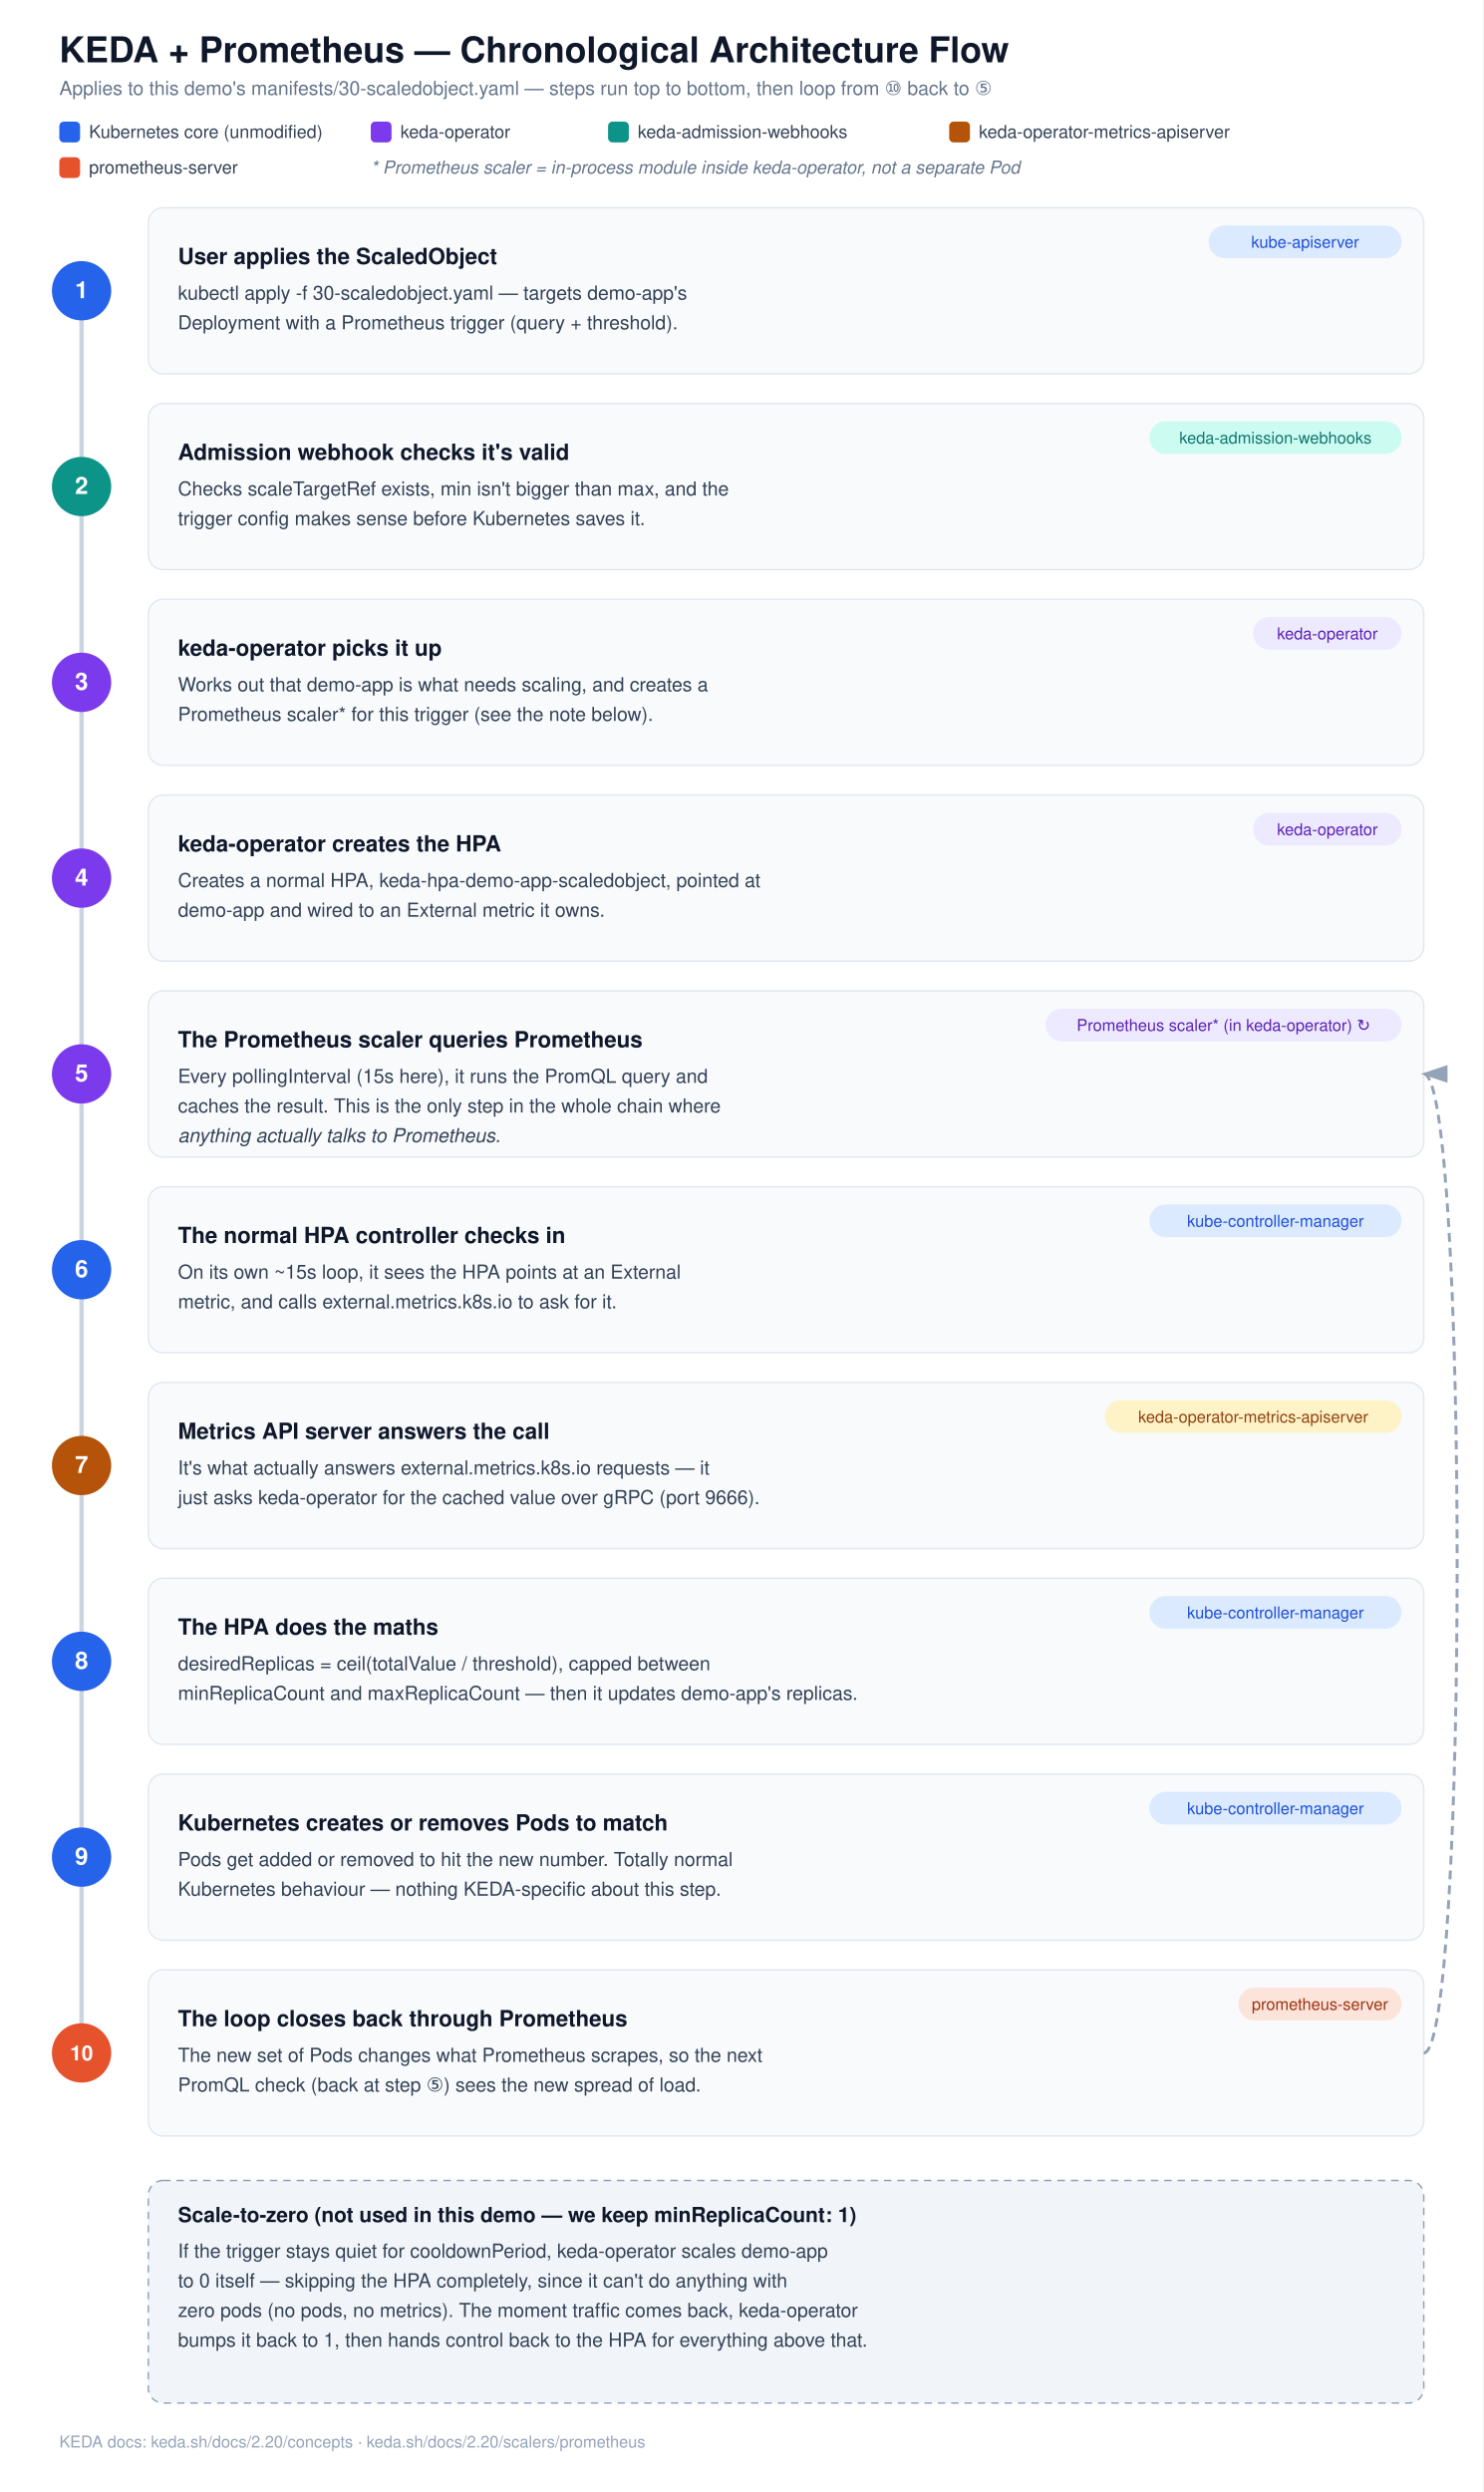
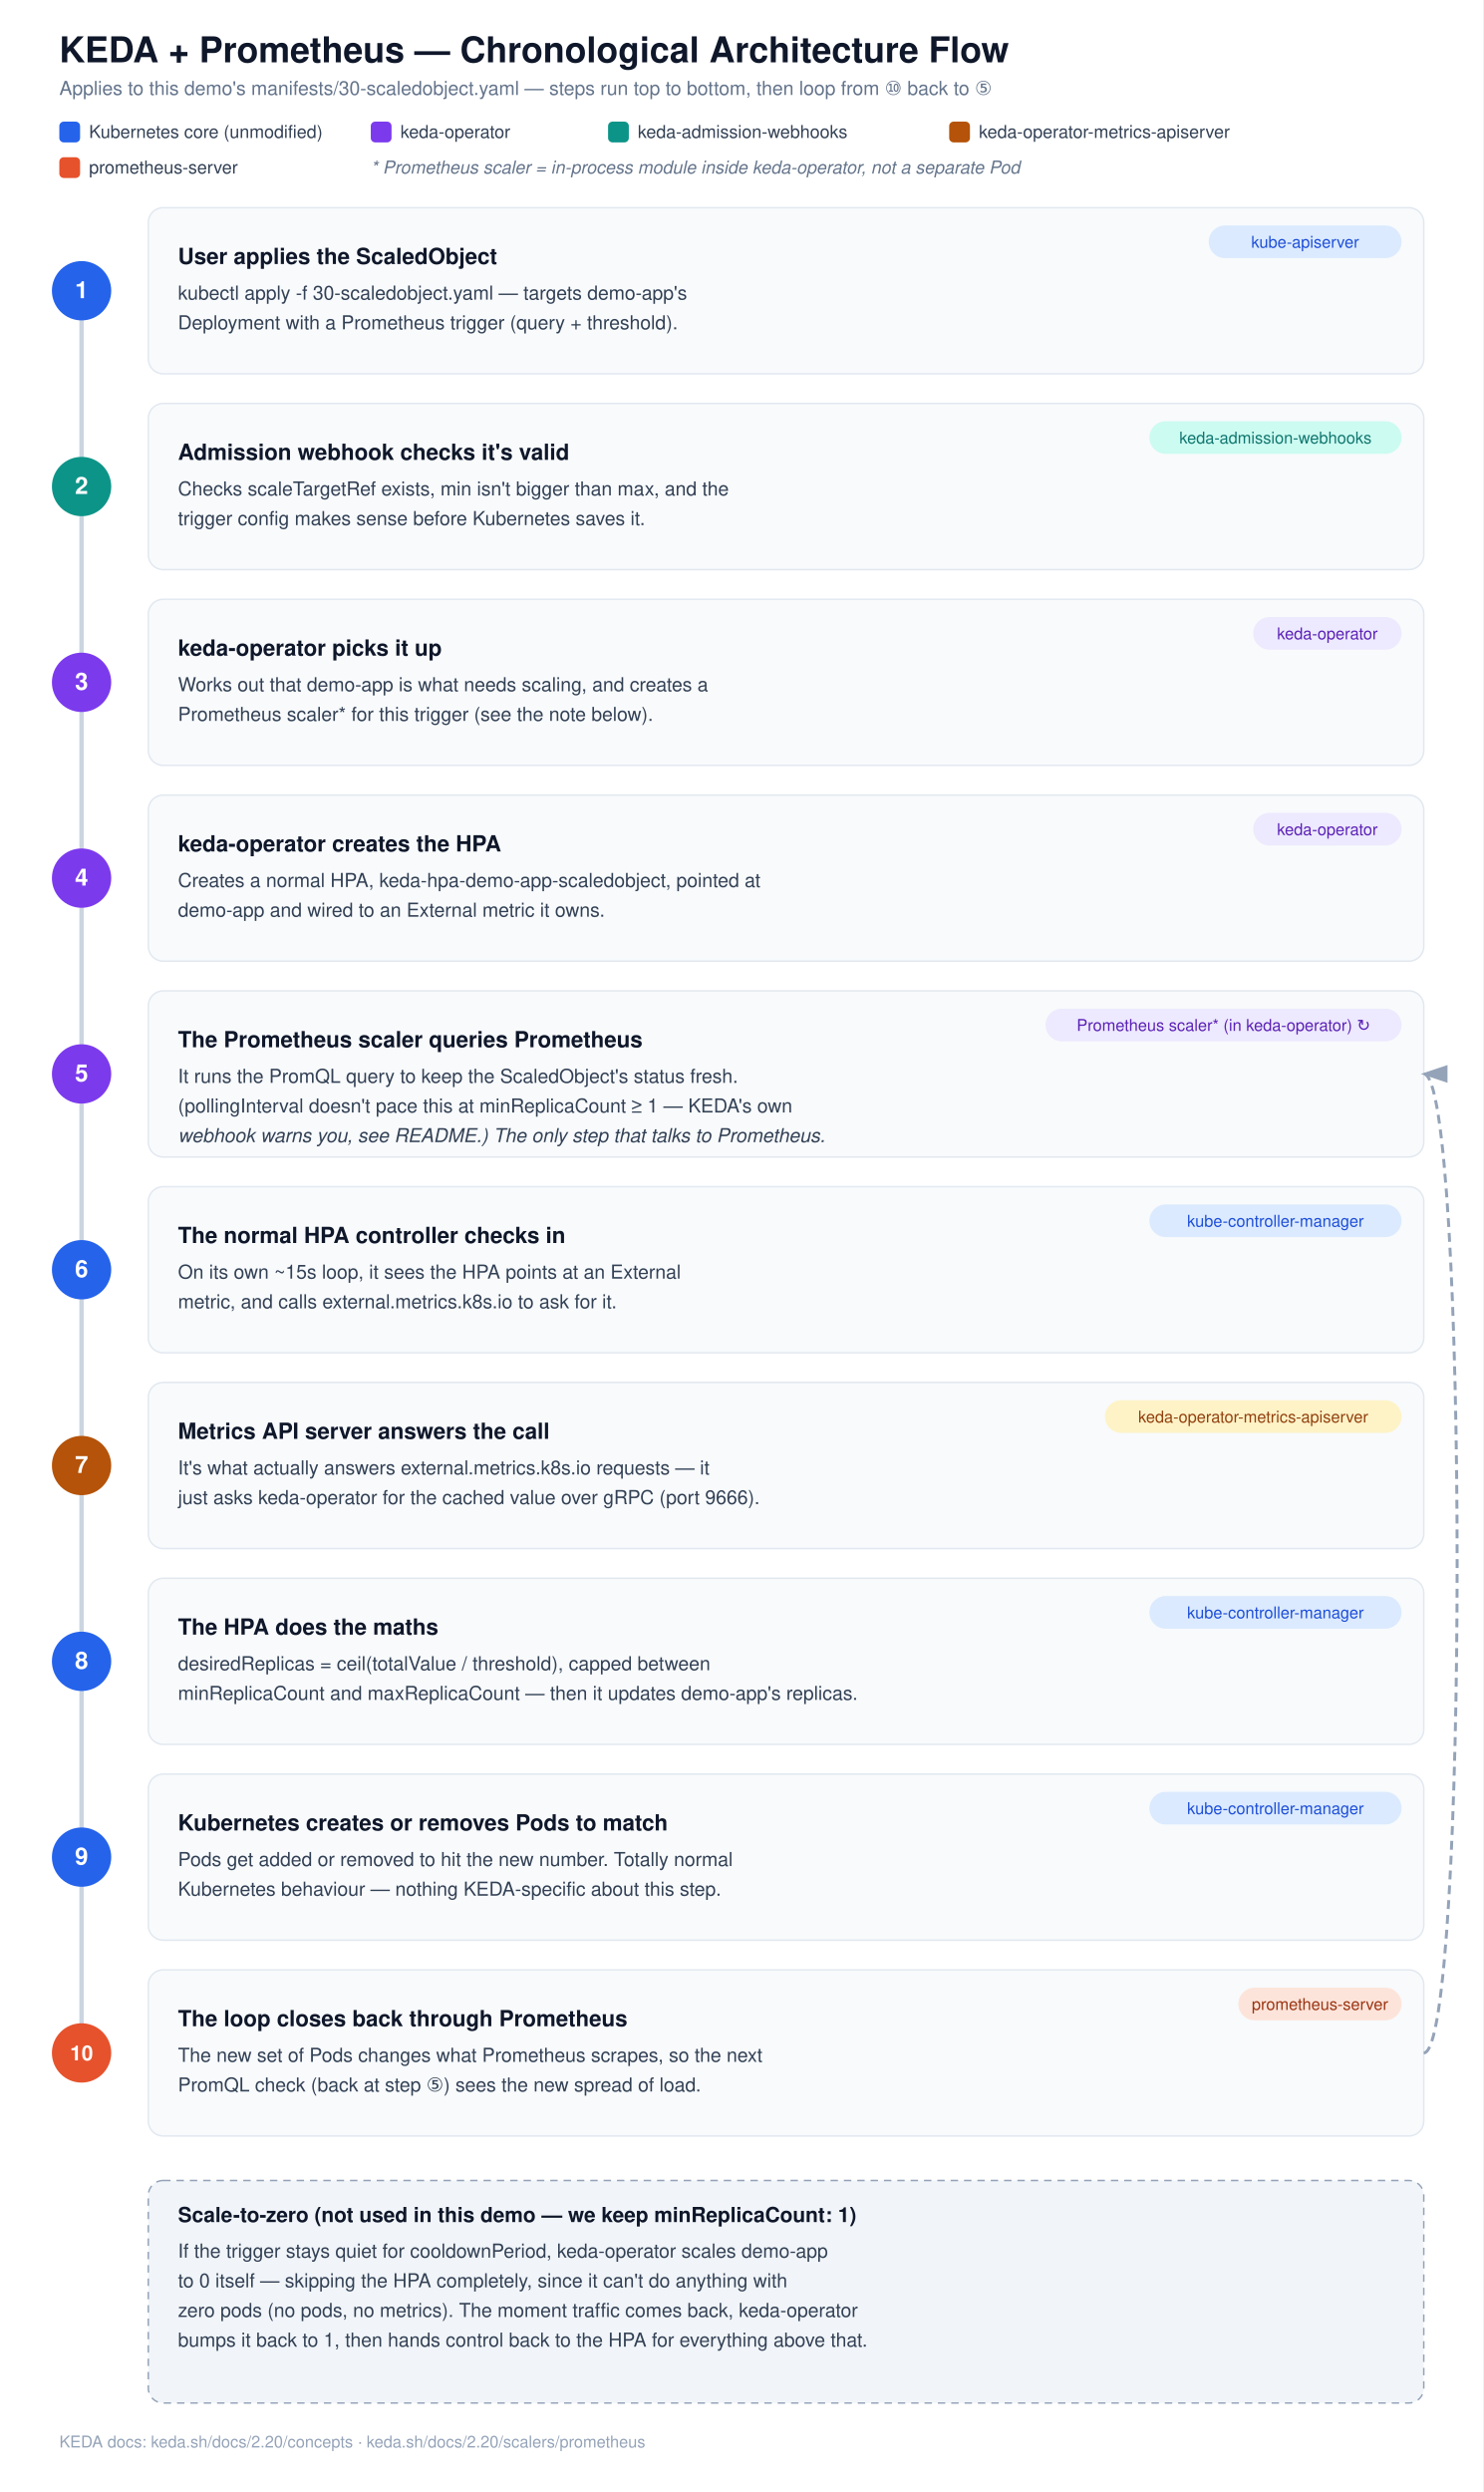
<svg xmlns="http://www.w3.org/2000/svg" viewBox="0 0 1000 1680" font-family="Segoe UI, Helvetica, Arial, sans-serif">
  <rect x="0" y="0" width="1000" height="1680" fill="#ffffff" />
  <text x="40" y="42" font-size="24" font-weight="700" fill="#0f172a">KEDA + Prometheus — Chronological Architecture Flow</text>
  <text x="40" y="64" font-size="13" fill="#64748b">Applies to this demo's manifests/30-scaledobject.yaml — steps run top to bottom, then loop from ⑩ back to ⑤</text>
  <g font-size="12" fill="#334155">
    <rect x="40" y="82" width="14" height="14" rx="3" fill="#2563EB" />
    <text x="60" y="93">Kubernetes core (unmodified)</text>
    <rect x="250" y="82" width="14" height="14" rx="3" fill="#7C3AED" />
    <text x="270" y="93">keda-operator</text>
    <rect x="410" y="82" width="14" height="14" rx="3" fill="#0D9488" />
    <text x="430" y="93">keda-admission-webhooks</text>
    <rect x="640" y="82" width="14" height="14" rx="3" fill="#B45309" />
    <text x="660" y="93">keda-operator-metrics-apiserver</text>
    <rect x="40" y="106" width="14" height="14" rx="3" fill="#E6522C" />
    <text x="60" y="117">prometheus-server</text>
    <text x="250" y="117" font-style="italic" fill="#64748b">* Prometheus scaler = in-process module inside keda-operator, not a separate Pod</text>
  </g>
  <line x1="55" y1="196" x2="55" y2="1384" stroke="#CBD5E1" stroke-width="3" />
  <g>
    <circle cx="55" cy="196" r="20" fill="#2563EB" />
    <text x="55" y="201" font-size="16" font-weight="700" fill="#ffffff" text-anchor="middle">1</text>
    <rect x="100" y="140" width="860" height="112" rx="10" fill="#F8FAFC" stroke="#E2E8F0" />
    <rect x="815" y="152" width="130" height="22" rx="11" fill="#DBEAFE" />
    <text x="880" y="167" font-size="11" fill="#1D4ED8" text-anchor="middle">kube-apiserver</text>
    <text x="120" y="178" font-size="15" font-weight="700" fill="#0f172a">User applies the ScaledObject</text>
    <text x="120" y="202" font-size="13" fill="#334155">kubectl apply -f 30-scaledobject.yaml — targets demo-app's</text>
    <text x="120" y="222" font-size="13" fill="#334155">Deployment with a Prometheus trigger (query + threshold).</text>
  </g>
  <g>
    <circle cx="55" cy="328" r="20" fill="#0D9488" />
    <text x="55" y="333" font-size="16" font-weight="700" fill="#ffffff" text-anchor="middle">2</text>
    <rect x="100" y="272" width="860" height="112" rx="10" fill="#F8FAFC" stroke="#E2E8F0" />
    <rect x="775" y="284" width="170" height="22" rx="11" fill="#CCFBF1" />
    <text x="860" y="299" font-size="11" fill="#0F766E" text-anchor="middle">keda-admission-webhooks</text>
    <text x="120" y="310" font-size="15" font-weight="700" fill="#0f172a">Admission webhook checks it's valid</text>
    <text x="120" y="334" font-size="13" fill="#334155">Checks scaleTargetRef exists, min isn't bigger than max, and the</text>
    <text x="120" y="354" font-size="13" fill="#334155">trigger config makes sense before Kubernetes saves it.</text>
  </g>
  <g>
    <circle cx="55" cy="460" r="20" fill="#7C3AED" />
    <text x="55" y="465" font-size="16" font-weight="700" fill="#ffffff" text-anchor="middle">3</text>
    <rect x="100" y="404" width="860" height="112" rx="10" fill="#F8FAFC" stroke="#E2E8F0" />
    <rect x="845" y="416" width="100" height="22" rx="11" fill="#EDE9FE" />
    <text x="895" y="431" font-size="11" fill="#5B21B6" text-anchor="middle">keda-operator</text>
    <text x="120" y="442" font-size="15" font-weight="700" fill="#0f172a">keda-operator picks it up</text>
    <text x="120" y="466" font-size="13" fill="#334155">Works out that demo-app is what needs scaling, and creates a</text>
    <text x="120" y="486" font-size="13" fill="#334155">Prometheus scaler* for this trigger (see the note below).</text>
  </g>
  <g>
    <circle cx="55" cy="592" r="20" fill="#7C3AED" />
    <text x="55" y="597" font-size="16" font-weight="700" fill="#ffffff" text-anchor="middle">4</text>
    <rect x="100" y="536" width="860" height="112" rx="10" fill="#F8FAFC" stroke="#E2E8F0" />
    <rect x="845" y="548" width="100" height="22" rx="11" fill="#EDE9FE" />
    <text x="895" y="563" font-size="11" fill="#5B21B6" text-anchor="middle">keda-operator</text>
    <text x="120" y="574" font-size="15" font-weight="700" fill="#0f172a">keda-operator creates the HPA</text>
    <text x="120" y="598" font-size="13" fill="#334155">Creates a normal HPA, keda-hpa-demo-app-scaledobject, pointed at</text>
    <text x="120" y="618" font-size="13" fill="#334155">demo-app and wired to an External metric it owns.</text>
  </g>
  <g>
    <circle cx="55" cy="724" r="20" fill="#7C3AED" />
    <text x="55" y="729" font-size="16" font-weight="700" fill="#ffffff" text-anchor="middle">5</text>
    <rect x="100" y="668" width="860" height="112" rx="10" fill="#F8FAFC" stroke="#E2E8F0" />
    <rect x="705" y="680" width="240" height="22" rx="11" fill="#EDE9FE" />
    <text x="825" y="695" font-size="11" fill="#5B21B6" text-anchor="middle">Prometheus scaler* (in keda-operator) ↻</text>
    <text x="120" y="706" font-size="15" font-weight="700" fill="#0f172a">The Prometheus scaler queries Prometheus</text>
-     <text x="120" y="730" font-size="13" fill="#334155">Every pollingInterval (15s here), it runs the PromQL query and</text>
-     <text x="120" y="750" font-size="13" fill="#334155">caches the result. This is the only step in the whole chain where</text>
-     <text x="120" y="770" font-size="13" fill="#334155" font-style="italic">anything actually talks to Prometheus.</text>
+     <text x="120" y="730" font-size="13" fill="#334155">It runs the PromQL query to keep the ScaledObject's status fresh.</text>
+     <text x="120" y="750" font-size="13" fill="#334155">(pollingInterval doesn't pace this at minReplicaCount ≥ 1 — KEDA's own</text>
+     <text x="120" y="770" font-size="13" fill="#334155" font-style="italic">webhook warns you, see README.) The only step that talks to Prometheus.</text>
  </g>
  <g>
    <circle cx="55" cy="856" r="20" fill="#2563EB" />
    <text x="55" y="861" font-size="16" font-weight="700" fill="#ffffff" text-anchor="middle">6</text>
    <rect x="100" y="800" width="860" height="112" rx="10" fill="#F8FAFC" stroke="#E2E8F0" />
    <rect x="775" y="812" width="170" height="22" rx="11" fill="#DBEAFE" />
    <text x="860" y="827" font-size="11" fill="#1D4ED8" text-anchor="middle">kube-controller-manager</text>
    <text x="120" y="838" font-size="15" font-weight="700" fill="#0f172a">The normal HPA controller checks in</text>
    <text x="120" y="862" font-size="13" fill="#334155">On its own ~15s loop, it sees the HPA points at an External</text>
    <text x="120" y="882" font-size="13" fill="#334155">metric, and calls external.metrics.k8s.io to ask for it.</text>
  </g>
  <g>
    <circle cx="55" cy="988" r="20" fill="#B45309" />
    <text x="55" y="993" font-size="16" font-weight="700" fill="#ffffff" text-anchor="middle">7</text>
    <rect x="100" y="932" width="860" height="112" rx="10" fill="#F8FAFC" stroke="#E2E8F0" />
    <rect x="745" y="944" width="200" height="22" rx="11" fill="#FEF3C7" />
    <text x="845" y="959" font-size="11" fill="#92400E" text-anchor="middle">keda-operator-metrics-apiserver</text>
    <text x="120" y="970" font-size="15" font-weight="700" fill="#0f172a">Metrics API server answers the call</text>
    <text x="120" y="994" font-size="13" fill="#334155">It's what actually answers external.metrics.k8s.io requests — it</text>
    <text x="120" y="1014" font-size="13" fill="#334155">just asks keda-operator for the cached value over gRPC (port 9666).</text>
  </g>
  <g>
    <circle cx="55" cy="1120" r="20" fill="#2563EB" />
    <text x="55" y="1125" font-size="16" font-weight="700" fill="#ffffff" text-anchor="middle">8</text>
    <rect x="100" y="1064" width="860" height="112" rx="10" fill="#F8FAFC" stroke="#E2E8F0" />
    <rect x="775" y="1076" width="170" height="22" rx="11" fill="#DBEAFE" />
    <text x="860" y="1091" font-size="11" fill="#1D4ED8" text-anchor="middle">kube-controller-manager</text>
    <text x="120" y="1102" font-size="15" font-weight="700" fill="#0f172a">The HPA does the maths</text>
    <text x="120" y="1126" font-size="13" fill="#334155">desiredReplicas = ceil(totalValue / threshold), capped between</text>
    <text x="120" y="1146" font-size="13" fill="#334155">minReplicaCount and maxReplicaCount — then it updates demo-app's replicas.</text>
  </g>
  <g>
    <circle cx="55" cy="1252" r="20" fill="#2563EB" />
    <text x="55" y="1257" font-size="16" font-weight="700" fill="#ffffff" text-anchor="middle">9</text>
    <rect x="100" y="1196" width="860" height="112" rx="10" fill="#F8FAFC" stroke="#E2E8F0" />
    <rect x="775" y="1208" width="170" height="22" rx="11" fill="#DBEAFE" />
    <text x="860" y="1223" font-size="11" fill="#1D4ED8" text-anchor="middle">kube-controller-manager</text>
    <text x="120" y="1234" font-size="15" font-weight="700" fill="#0f172a">Kubernetes creates or removes Pods to match</text>
    <text x="120" y="1258" font-size="13" fill="#334155">Pods get added or removed to hit the new number. Totally normal</text>
    <text x="120" y="1278" font-size="13" fill="#334155">Kubernetes behaviour — nothing KEDA-specific about this step.</text>
  </g>
  <g>
    <circle cx="55" cy="1384" r="20" fill="#E6522C" />
    <text x="55" y="1389" font-size="14" font-weight="700" fill="#ffffff" text-anchor="middle">10</text>
    <rect x="100" y="1328" width="860" height="112" rx="10" fill="#F8FAFC" stroke="#E2E8F0" />
    <rect x="835" y="1340" width="110" height="22" rx="11" fill="#FDE4DA" />
    <text x="890" y="1355" font-size="11" fill="#9A3412" text-anchor="middle">prometheus-server</text>
    <text x="120" y="1366" font-size="15" font-weight="700" fill="#0f172a">The loop closes back through Prometheus</text>
    <text x="120" y="1390" font-size="13" fill="#334155">The new set of Pods changes what Prometheus scrapes, so the next</text>
    <text x="120" y="1410" font-size="13" fill="#334155">PromQL check (back at step ⑤) sees the new spread of load.</text>
  </g>
  <path d="M 960 1384 C 990 1384 990 724 960 724" fill="none" stroke="#94A3B8" stroke-width="2" stroke-dasharray="6,4" marker-end="url(#arrow)" />
  <defs>
    <marker id="arrow" markerWidth="10" markerHeight="10" refX="8" refY="3" orient="auto" markerUnits="strokeWidth">
      <path d="M0,0 L0,6 L9,3 z" fill="#94A3B8" />
    </marker>
  </defs>
  <rect x="100" y="1470" width="860" height="150" rx="10" fill="#F1F5F9" stroke="#94A3B8" stroke-dasharray="5,4" />
  <text x="120" y="1498" font-size="14" font-weight="700" fill="#0f172a">Scale-to-zero (not used in this demo — we keep minReplicaCount: 1)</text>
  <text x="120" y="1522" font-size="13" fill="#334155">If the trigger stays quiet for cooldownPeriod, keda-operator scales demo-app</text>
  <text x="120" y="1542" font-size="13" fill="#334155">to 0 itself — skipping the HPA completely, since it can't do anything with</text>
  <text x="120" y="1562" font-size="13" fill="#334155">zero pods (no pods, no metrics). The moment traffic comes back, keda-operator</text>
  <text x="120" y="1582" font-size="13" fill="#334155">bumps it back to 1, then hands control back to the HPA for everything above that.</text>
  <text x="40" y="1650" font-size="11" fill="#94A3B8">KEDA docs: keda.sh/docs/2.20/concepts · keda.sh/docs/2.20/scalers/prometheus</text>
</svg>
